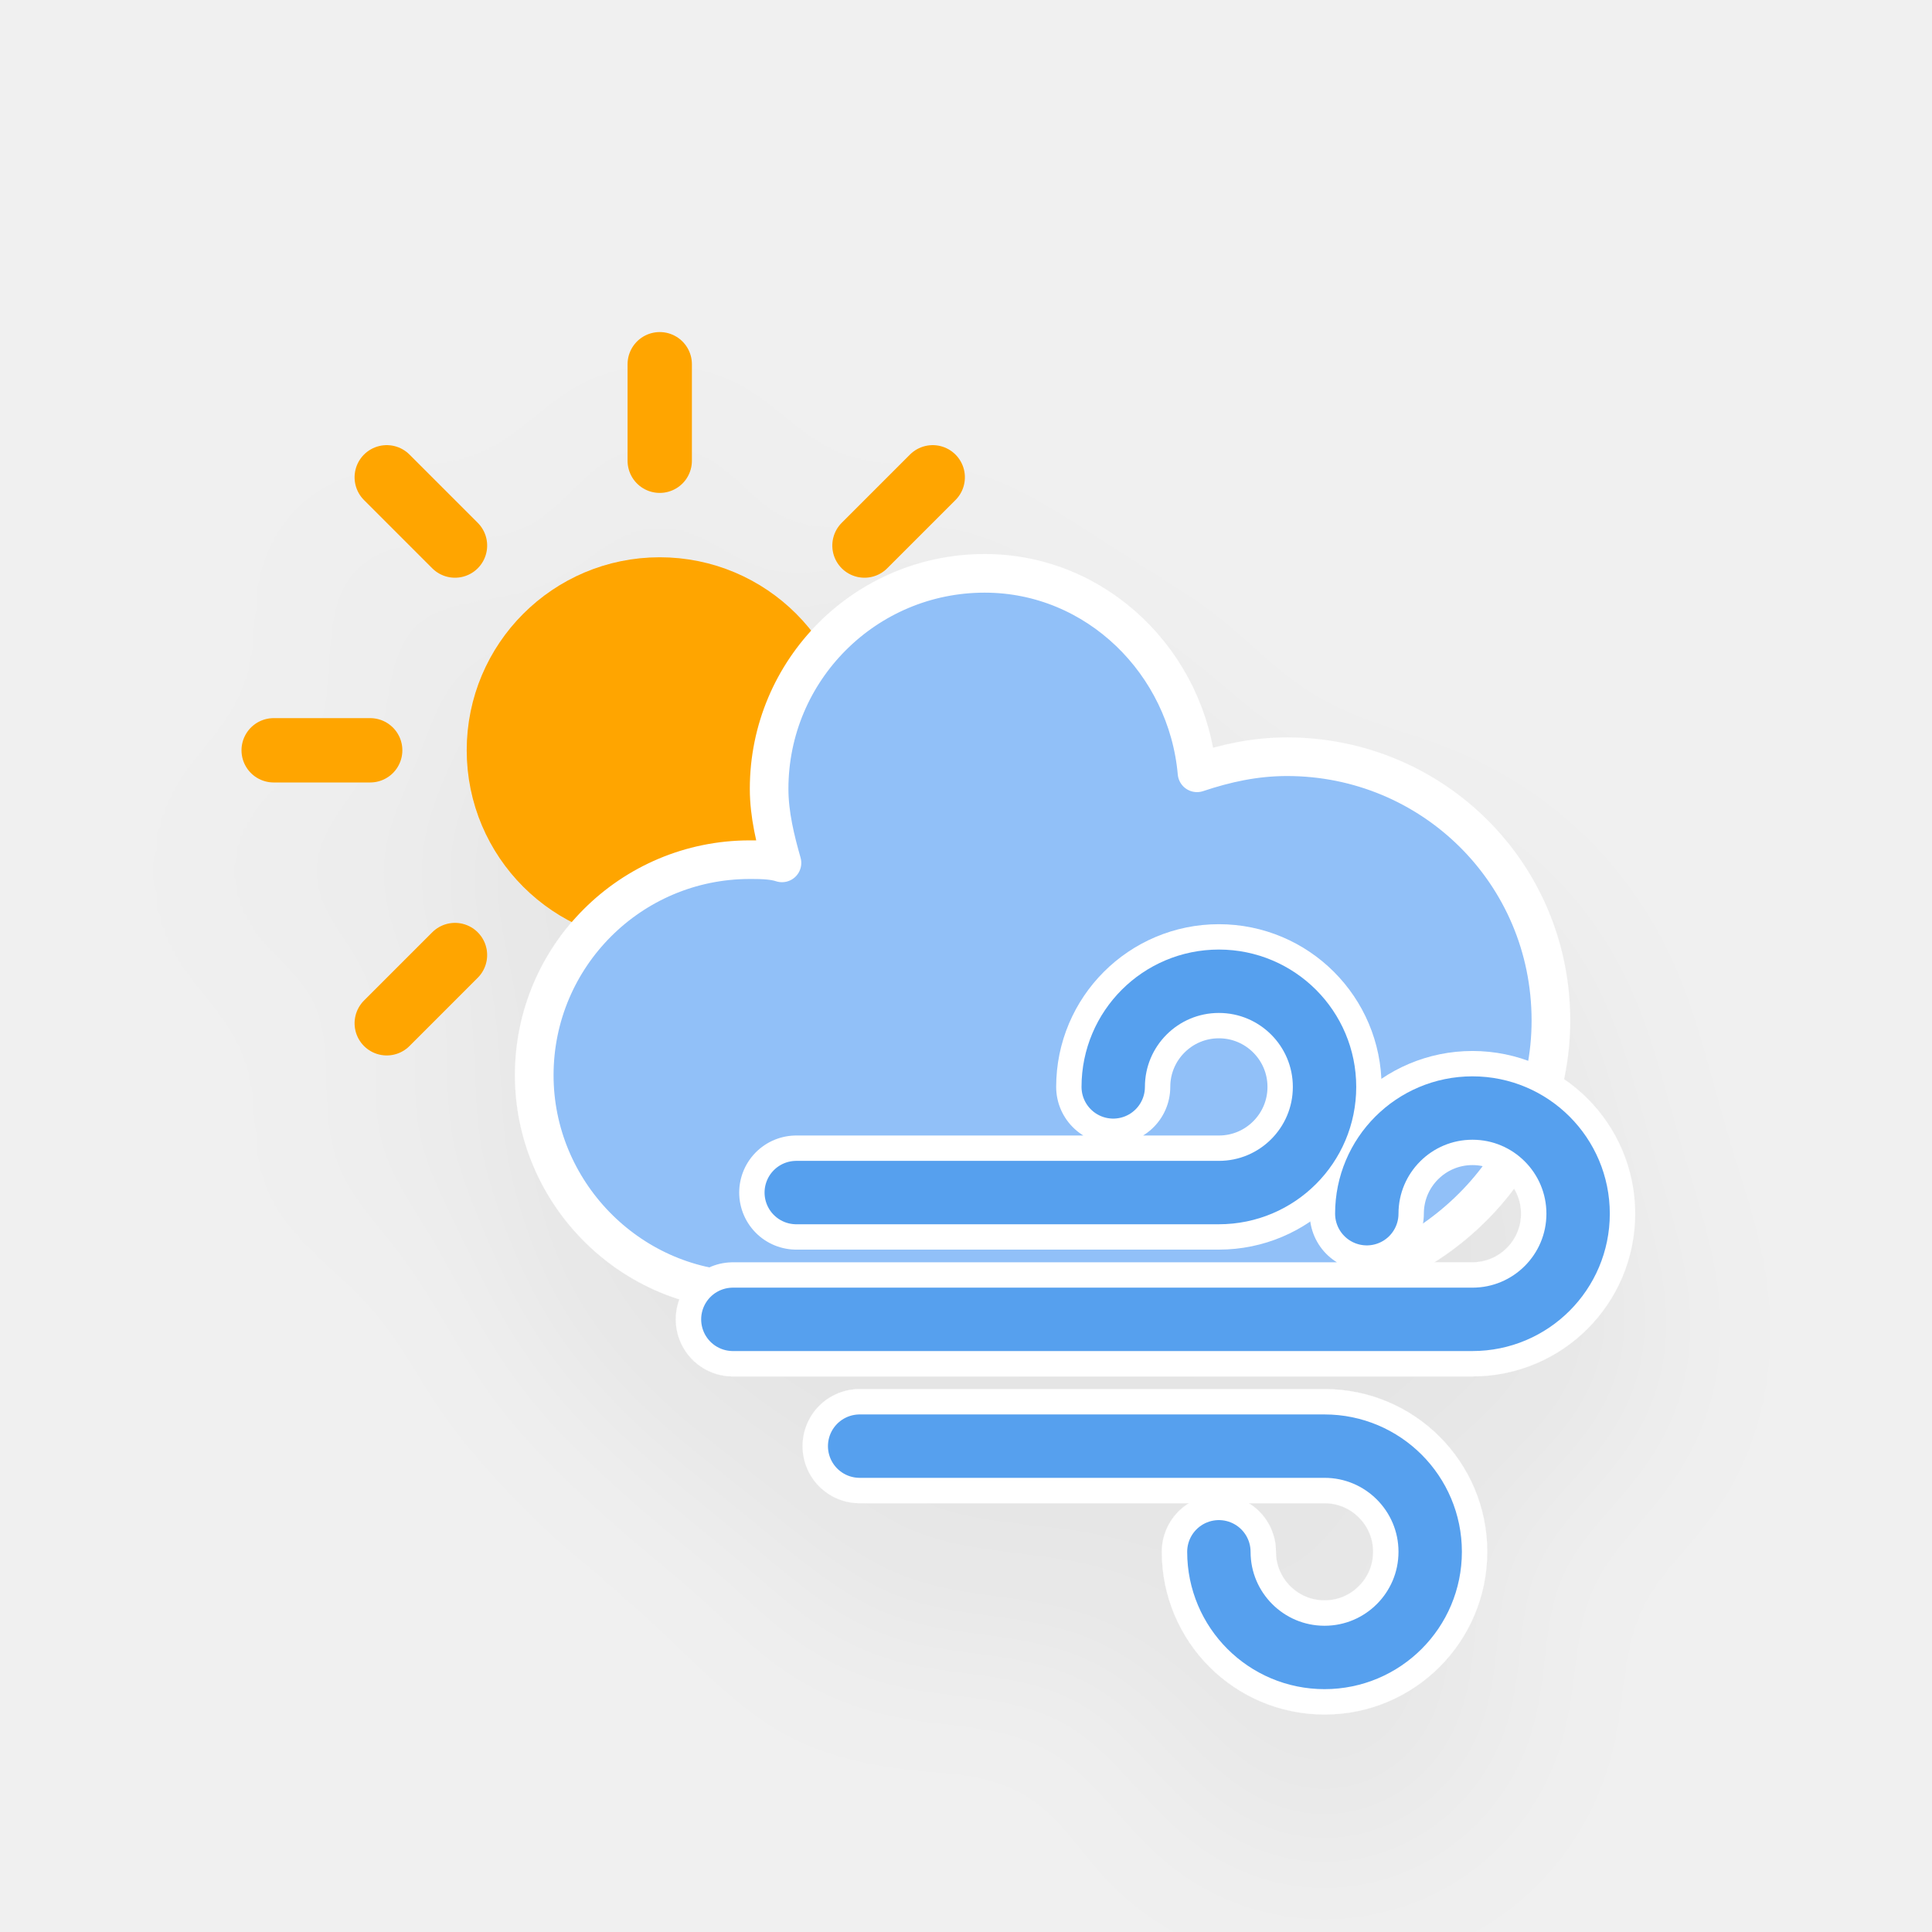
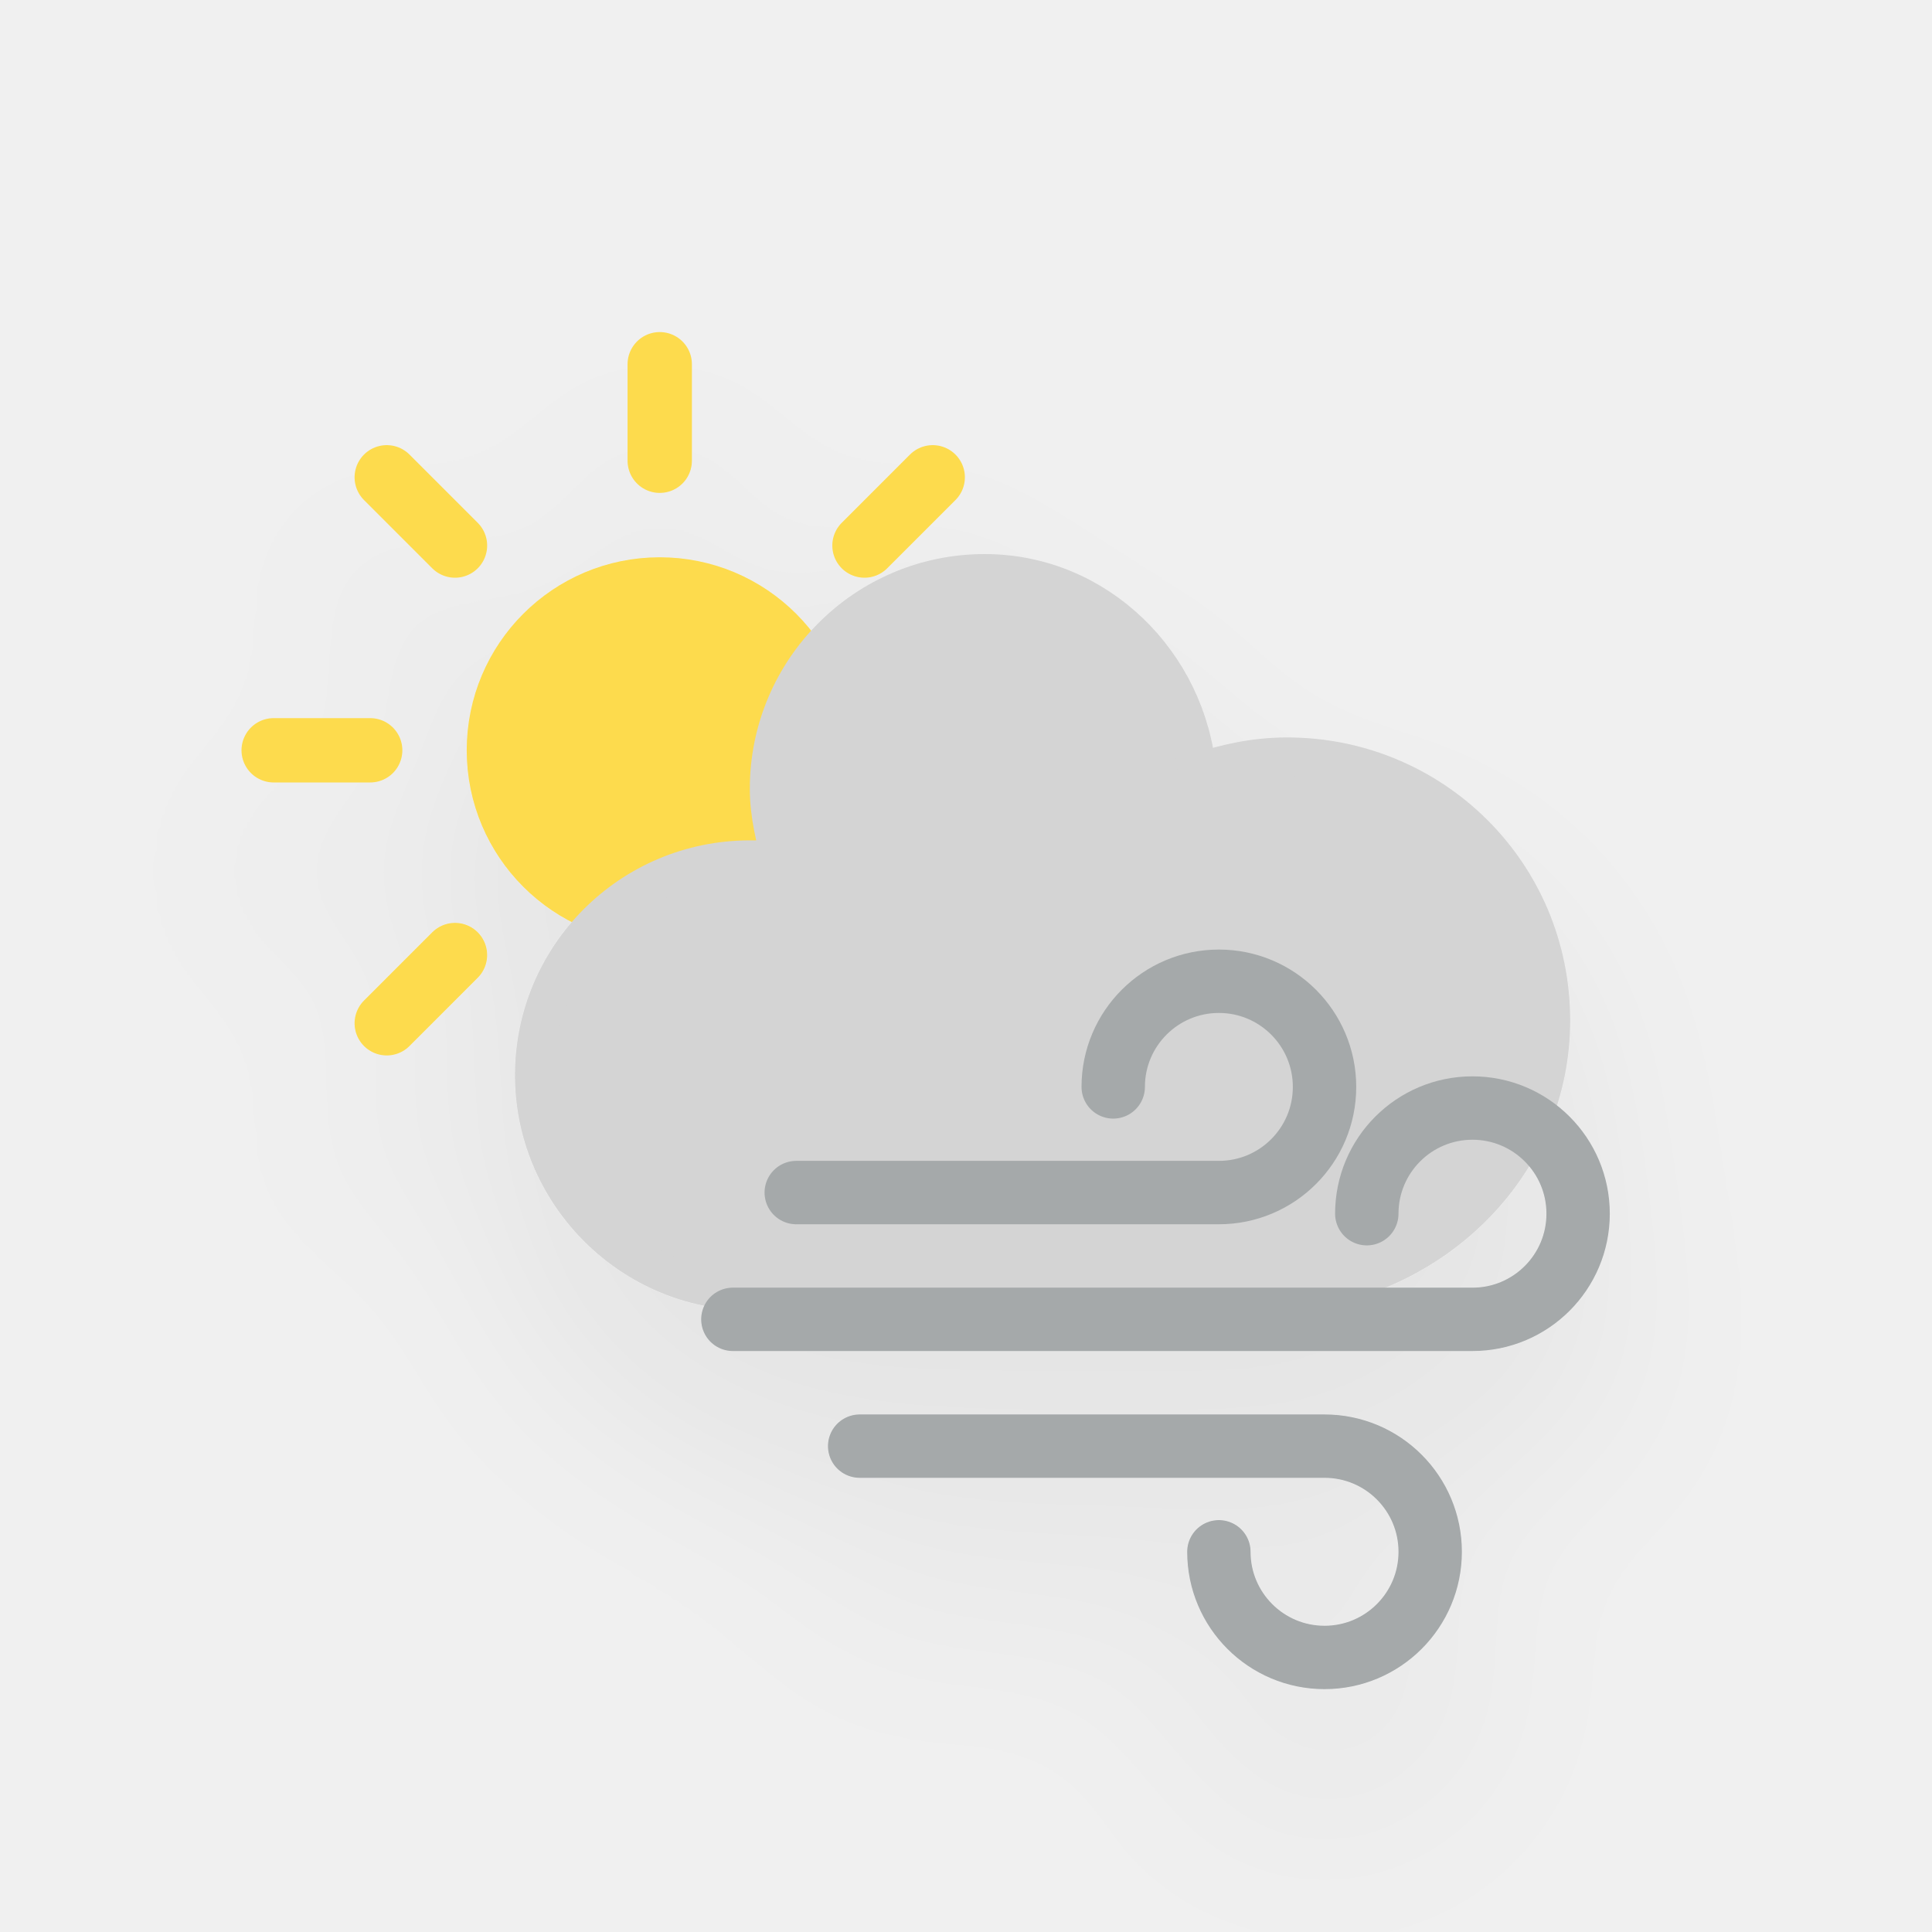
<svg xmlns="http://www.w3.org/2000/svg" version="1.1" width="64" height="64" viewbox="0 0 64 64" id="svg66">
  <defs id="defs19">
    <filter id="blur" width="200%" height="200%">
      <feGaussianBlur in="SourceAlpha" stdDeviation="3" id="feGaussianBlur2" />
      <feOffset dx="0" dy="4" result="offsetblur" id="feOffset4" />
      <feComponentTransfer id="feComponentTransfer8">
        <feFuncA type="linear" slope="0.05" id="feFuncA6" />
      </feComponentTransfer>
      <feMerge id="feMerge14">
        <feMergeNode id="feMergeNode10" />
        <feMergeNode in="SourceGraphic" id="feMergeNode12" />
      </feMerge>
    </filter>
    <style type="text/css" id="style17">
/*
** CLOUDS
*/
@keyframes am-weather-cloud-2 {
  0% {
    -webkit-transform: translate(0px,0px);
       -moz-transform: translate(0px,0px);
        -ms-transform: translate(0px,0px);
            transform: translate(0px,0px);
  }

  50% {
    -webkit-transform: translate(2px,0px);
       -moz-transform: translate(2px,0px);
        -ms-transform: translate(2px,0px);
            transform: translate(2px,0px);
  }

  100% {
    -webkit-transform: translate(0px,0px);
       -moz-transform: translate(0px,0px);
        -ms-transform: translate(0px,0px);
            transform: translate(0px,0px);
  }
}

.am-weather-cloud-2 {
  -webkit-animation-name: am-weather-cloud-2;
     -moz-animation-name: am-weather-cloud-2;
          animation-name: am-weather-cloud-2;
  -webkit-animation-duration: 3s;
     -moz-animation-duration: 3s;
          animation-duration: 3s;
  -webkit-animation-timing-function: linear;
     -moz-animation-timing-function: linear;
          animation-timing-function: linear;
  -webkit-animation-iteration-count: infinite;
     -moz-animation-iteration-count: infinite;
          animation-iteration-count: infinite;
}

/*
** SUN
*/
@keyframes am-weather-sun {
  0% {
    -webkit-transform: rotate(0deg);
       -moz-transform: rotate(0deg);
        -ms-transform: rotate(0deg);
            transform: rotate(0deg);
  }

  100% {
    -webkit-transform: rotate(360deg);
       -moz-transform: rotate(360deg);
        -ms-transform: rotate(360deg);
            transform: rotate(360deg);
  }
}

.am-weather-sun {
  -webkit-animation-name: am-weather-sun;
     -moz-animation-name: am-weather-sun;
      -ms-animation-name: am-weather-sun;
          animation-name: am-weather-sun;
  -webkit-animation-duration: 9s;
     -moz-animation-duration: 9s;
      -ms-animation-duration: 9s;
          animation-duration: 9s;
  -webkit-animation-timing-function: linear;
     -moz-animation-timing-function: linear;
      -ms-animation-timing-function: linear;
          animation-timing-function: linear;
  -webkit-animation-iteration-count: infinite;
     -moz-animation-iteration-count: infinite;
      -ms-animation-iteration-count: infinite;
          animation-iteration-count: infinite;
}

@keyframes am-weather-sun-shiny {
  0% {
    stroke-dasharray: 3px 10px;
    stroke-dashoffset: 0px;
  }

  50% {
    stroke-dasharray: 0.1px 10px;
    stroke-dashoffset: -1px;
  }

  100% {
    stroke-dasharray: 3px 10px;
    stroke-dashoffset: 0px;
  }
}

.am-weather-sun-shiny line {
  -webkit-animation-name: am-weather-sun-shiny;
     -moz-animation-name: am-weather-sun-shiny;
      -ms-animation-name: am-weather-sun-shiny;
          animation-name: am-weather-sun-shiny;
  -webkit-animation-duration: 2s;
     -moz-animation-duration: 2s;
      -ms-animation-duration: 2s;
          animation-duration: 2s;
  -webkit-animation-timing-function: linear;
     -moz-animation-timing-function: linear;
      -ms-animation-timing-function: linear;
          animation-timing-function: linear;
  -webkit-animation-iteration-count: infinite;
     -moz-animation-iteration-count: infinite;
      -ms-animation-iteration-count: infinite;
          animation-iteration-count: infinite;
}
        </style>
    <filter id="blur-4" width="200%" height="200%">
      <feGaussianBlur in="SourceAlpha" stdDeviation="3" id="feGaussianBlur40" />
      <feOffset dx="0" dy="4" result="offsetblur" id="feOffset42" />
      <feComponentTransfer id="feComponentTransfer46">
        <feFuncA type="linear" slope="0.05" id="feFuncA44" />
      </feComponentTransfer>
      <feMerge id="feMerge52">
        <feMergeNode id="feMergeNode48" />
        <feMergeNode in="SourceGraphic" id="feMergeNode50" />
      </feMerge>
    </filter>
    <style type="text/css" id="style55">
/*
** CLOUDS
*/
@keyframes am-weather-cloud-1 {
  0% {
    -webkit-transform: translate(-5px,0px);
       -moz-transform: translate(-5px,0px);
        -ms-transform: translate(-5px,0px);
            transform: translate(-5px,0px);
  }

  50% {
    -webkit-transform: translate(6px,0px);
       -moz-transform: translate(6px,0px);
        -ms-transform: translate(6px,0px);
            transform: translate(6px,0px);
  }

  100% {
    -webkit-transform: translate(-5px,0px);
       -moz-transform: translate(-5px,0px);
        -ms-transform: translate(-5px,0px);
            transform: translate(-5px,0px);
  }
}

.am-weather-cloud-1 {
  -webkit-animation-name: am-weather-cloud-1;
     -moz-animation-name: am-weather-cloud-1;
          animation-name: am-weather-cloud-1;
  -webkit-animation-duration: 7s;
     -moz-animation-duration: 7s;
          animation-duration: 7s;
  -webkit-animation-timing-function: linear;
     -moz-animation-timing-function: linear;
          animation-timing-function: linear;
  -webkit-animation-iteration-count: infinite;
     -moz-animation-iteration-count: infinite;
          animation-iteration-count: infinite;
}

@keyframes am-weather-cloud-2 {
  0% {
    -webkit-transform: translate(0px,0px);
       -moz-transform: translate(0px,0px);
        -ms-transform: translate(0px,0px);
            transform: translate(0px,0px);
  }

  50% {
    -webkit-transform: translate(2px,0px);
       -moz-transform: translate(2px,0px);
        -ms-transform: translate(2px,0px);
            transform: translate(2px,0px);
  }

  100% {
    -webkit-transform: translate(0px,0px);
       -moz-transform: translate(0px,0px);
        -ms-transform: translate(0px,0px);
            transform: translate(0px,0px);
  }
}

.am-weather-cloud-2 {
  -webkit-animation-name: am-weather-cloud-2;
     -moz-animation-name: am-weather-cloud-2;
          animation-name: am-weather-cloud-2;
  -webkit-animation-duration: 3s;
     -moz-animation-duration: 3s;
          animation-duration: 3s;
  -webkit-animation-timing-function: linear;
     -moz-animation-timing-function: linear;
          animation-timing-function: linear;
  -webkit-animation-iteration-count: infinite;
     -moz-animation-iteration-count: infinite;
          animation-iteration-count: infinite;
}

/*
** SUN
*/
@keyframes am-weather-sun {
  0% {
    -webkit-transform: rotate(0deg);
       -moz-transform: rotate(0deg);
        -ms-transform: rotate(0deg);
            transform: rotate(0deg);
  }

  100% {
    -webkit-transform: rotate(360deg);
       -moz-transform: rotate(360deg);
        -ms-transform: rotate(360deg);
            transform: rotate(360deg);
  }
}

.am-weather-sun {
  -webkit-animation-name: am-weather-sun;
     -moz-animation-name: am-weather-sun;
      -ms-animation-name: am-weather-sun;
          animation-name: am-weather-sun;
  -webkit-animation-duration: 9s;
     -moz-animation-duration: 9s;
      -ms-animation-duration: 9s;
          animation-duration: 9s;
  -webkit-animation-timing-function: linear;
     -moz-animation-timing-function: linear;
      -ms-animation-timing-function: linear;
          animation-timing-function: linear;
  -webkit-animation-iteration-count: infinite;
     -moz-animation-iteration-count: infinite;
      -ms-animation-iteration-count: infinite;
          animation-iteration-count: infinite;
}

@keyframes am-weather-sun-shiny {
  0% {
    stroke-dasharray: 3px 10px;
    stroke-dashoffset: 0px;
  }

  50% {
    stroke-dasharray: 0.1px 10px;
    stroke-dashoffset: -1px;
  }

  100% {
    stroke-dasharray: 3px 10px;
    stroke-dashoffset: 0px;
  }
}

.am-weather-sun-shiny line {
  -webkit-animation-name: am-weather-sun-shiny;
     -moz-animation-name: am-weather-sun-shiny;
      -ms-animation-name: am-weather-sun-shiny;
          animation-name: am-weather-sun-shiny;
  -webkit-animation-duration: 2s;
     -moz-animation-duration: 2s;
      -ms-animation-duration: 2s;
          animation-duration: 2s;
  -webkit-animation-timing-function: linear;
     -moz-animation-timing-function: linear;
      -ms-animation-timing-function: linear;
          animation-timing-function: linear;
  -webkit-animation-iteration-count: infinite;
     -moz-animation-iteration-count: infinite;
      -ms-animation-iteration-count: infinite;
          animation-iteration-count: infinite;
}




/*
** MOON
*/
@keyframes am-weather-moon {
  0% {
    -webkit-transform: rotate(0deg);
       -moz-transform: rotate(0deg);
        -ms-transform: rotate(0deg);
            transform: rotate(0deg);
  }

  50% {
    -webkit-transform: rotate(15deg);
       -moz-transform: rotate(15deg);
        -ms-transform: rotate(15deg);
            transform: rotate(15deg);
  }

  100% {
    -webkit-transform: rotate(0deg);
       -moz-transform: rotate(0deg);
        -ms-transform: rotate(0deg);
            transform: rotate(0deg);
  }
}

.am-weather-moon {
  -webkit-animation-name: am-weather-moon;
     -moz-animation-name: am-weather-moon;
      -ms-animation-name: am-weather-moon;
          animation-name: am-weather-moon;
  -webkit-animation-duration: 6s;
     -moz-animation-duration: 6s;
      -ms-animation-duration: 6s;
          animation-duration: 6s;
  -webkit-animation-timing-function: linear;
     -moz-animation-timing-function: linear;
      -ms-animation-timing-function: linear;
          animation-timing-function: linear;
  -webkit-animation-iteration-count: infinite;
     -moz-animation-iteration-count: infinite;
      -ms-animation-iteration-count: infinite;
          animation-iteration-count: infinite;
  -webkit-transform-origin: 12.5px 15.15px 0; /* TODO FF CENTER ISSUE */
     -moz-transform-origin: 12.5px 15.15px 0; /* TODO FF CENTER ISSUE */
      -ms-transform-origin: 12.5px 15.15px 0; /* TODO FF CENTER ISSUE */
          transform-origin: 12.5px 15.15px 0; /* TODO FF CENTER ISSUE */
}

@keyframes am-weather-moon-star-1 {
  0% {
    opacity: 0;
  }

  100% {
    opacity: 1;
  }
}

.am-weather-moon-star-1 {
  -webkit-animation-name: am-weather-moon-star-1;
     -moz-animation-name: am-weather-moon-star-1;
      -ms-animation-name: am-weather-moon-star-1;
          animation-name: am-weather-moon-star-1;
  -webkit-animation-delay: 3s;
     -moz-animation-delay: 3s;
      -ms-animation-delay: 3s;
          animation-delay: 3s;
  -webkit-animation-duration: 5s;
     -moz-animation-duration: 5s;
      -ms-animation-duration: 5s;
          animation-duration: 5s;
  -webkit-animation-timing-function: linear;
     -moz-animation-timing-function: linear;
      -ms-animation-timing-function: linear;
          animation-timing-function: linear;
  -webkit-animation-iteration-count: 1;
     -moz-animation-iteration-count: 1;
      -ms-animation-iteration-count: 1;
          animation-iteration-count: 1;
}

@keyframes am-weather-moon-star-2 {
  0% {
    opacity: 0;
  }

  100% {
    opacity: 1;
  }
}

.am-weather-moon-star-2 {
  -webkit-animation-name: am-weather-moon-star-2;
     -moz-animation-name: am-weather-moon-star-2;
      -ms-animation-name: am-weather-moon-star-2;
          animation-name: am-weather-moon-star-2;
  -webkit-animation-delay: 5s;
     -moz-animation-delay: 5s;
      -ms-animation-delay: 5s;
          animation-delay: 5s;
  -webkit-animation-duration: 4s;
     -moz-animation-duration: 4s;
      -ms-animation-duration: 4s;
          animation-duration: 4s;
  -webkit-animation-timing-function: linear;
     -moz-animation-timing-function: linear;
      -ms-animation-timing-function: linear;
          animation-timing-function: linear;
  -webkit-animation-iteration-count: 1;
     -moz-animation-iteration-count: 1;
      -ms-animation-iteration-count: 1;
          animation-iteration-count: 1;
}

/*
** RAIN
*/
@keyframes am-weather-rain {
  0% {
    stroke-dashoffset: 0;
  }

  100% {
    stroke-dashoffset: -100;
  }
}

.am-weather-rain-1 {
  -webkit-animation-name: am-weather-rain;
     -moz-animation-name: am-weather-rain;
      -ms-animation-name: am-weather-rain;
          animation-name: am-weather-rain;
  -webkit-animation-duration: 8s;
     -moz-animation-duration: 8s;
      -ms-animation-duration: 8s;
          animation-duration: 8s;
  -webkit-animation-timing-function: linear;
     -moz-animation-timing-function: linear;
      -ms-animation-timing-function: linear;
          animation-timing-function: linear;
  -webkit-animation-iteration-count: infinite;
     -moz-animation-iteration-count: infinite;
      -ms-animation-iteration-count: infinite;
          animation-iteration-count: infinite;
}

.am-weather-rain-2 {
  -webkit-animation-name: am-weather-rain;
     -moz-animation-name: am-weather-rain;
      -ms-animation-name: am-weather-rain;
          animation-name: am-weather-rain;
  -webkit-animation-delay: 0.25s;
     -moz-animation-delay: 0.25s;
      -ms-animation-delay: 0.25s;
          animation-delay: 0.25s;
  -webkit-animation-duration: 8s;
     -moz-animation-duration: 8s;
      -ms-animation-duration: 8s;
          animation-duration: 8s;
  -webkit-animation-timing-function: linear;
     -moz-animation-timing-function: linear;
      -ms-animation-timing-function: linear;
          animation-timing-function: linear;
  -webkit-animation-iteration-count: infinite;
     -moz-animation-iteration-count: infinite;
      -ms-animation-iteration-count: infinite;
          animation-iteration-count: infinite;
}


/*
** SNOW
*/
@keyframes am-weather-snow {
  0% {
    -webkit-transform: translateX(0) translateY(0);
       -moz-transform: translateX(0) translateY(0);
        -ms-transform: translateX(0) translateY(0);
            transform: translateX(0) translateY(0);
  }

  33.33% {
    -webkit-transform: translateX(-1.2px) translateY(2px);
       -moz-transform: translateX(-1.2px) translateY(2px);
        -ms-transform: translateX(-1.2px) translateY(2px);
            transform: translateX(-1.2px) translateY(2px);
  }

  66.66% {
    -webkit-transform: translateX(1.4px) translateY(4px);
       -moz-transform: translateX(1.4px) translateY(4px);
        -ms-transform: translateX(1.4px) translateY(4px);
            transform: translateX(1.4px) translateY(4px);
    opacity: 1;
  }

  100% {
    -webkit-transform: translateX(-1.6px) translateY(6px);
       -moz-transform: translateX(-1.6px) translateY(6px);
        -ms-transform: translateX(-1.6px) translateY(6px);
            transform: translateX(-1.6px) translateY(6px);
    opacity: 0;
  }
}

@keyframes am-weather-snow-reverse {
  0% {
    -webkit-transform: translateX(0) translateY(0);
       -moz-transform: translateX(0) translateY(0);
        -ms-transform: translateX(0) translateY(0);
            transform: translateX(0) translateY(0);
  }

  33.33% {
    -webkit-transform: translateX(1.2px) translateY(2px);
       -moz-transform: translateX(1.2px) translateY(2px);
        -ms-transform: translateX(1.2px) translateY(2px);
            transform: translateX(1.2px) translateY(2px);
  }

  66.66% {
    -webkit-transform: translateX(-1.4px) translateY(4px);
       -moz-transform: translateX(-1.4px) translateY(4px);
        -ms-transform: translateX(-1.4px) translateY(4px);
            transform: translateX(-1.4px) translateY(4px);
    opacity: 1;
  }

  100% {
    -webkit-transform: translateX(1.6px) translateY(6px);
       -moz-transform: translateX(1.6px) translateY(6px);
        -ms-transform: translateX(1.6px) translateY(6px);
            transform: translateX(1.6px) translateY(6px);
    opacity: 0;
  }
}

.am-weather-snow-1 {
  -webkit-animation-name: am-weather-snow;
     -moz-animation-name: am-weather-snow;
      -ms-animation-name: am-weather-snow;
          animation-name: am-weather-snow;
  -webkit-animation-duration: 2s;
     -moz-animation-duration: 2s;
      -ms-animation-duration: 2s;
          animation-duration: 2s;
  -webkit-animation-timing-function: linear;
     -moz-animation-timing-function: linear;
      -ms-animation-timing-function: linear;
          animation-timing-function: linear;
  -webkit-animation-iteration-count: infinite;
     -moz-animation-iteration-count: infinite;
      -ms-animation-iteration-count: infinite;
          animation-iteration-count: infinite;
}

.am-weather-snow-2 {
  -webkit-animation-name: am-weather-snow;
     -moz-animation-name: am-weather-snow;
      -ms-animation-name: am-weather-snow;
          animation-name: am-weather-snow;
  -webkit-animation-delay: 1.2s;
     -moz-animation-delay: 1.2s;
      -ms-animation-delay: 1.2s;
          animation-delay: 1.2s;
  -webkit-animation-duration: 2s;
     -moz-animation-duration: 2s;
      -ms-animation-duration: 2s;
          animation-duration: 2s;
  -webkit-animation-timing-function: linear;
     -moz-animation-timing-function: linear;
      -ms-animation-timing-function: linear;
          animation-timing-function: linear;
  -webkit-animation-iteration-count: infinite;
     -moz-animation-iteration-count: infinite;
      -ms-animation-iteration-count: infinite;
          animation-iteration-count: infinite;
}

.am-weather-snow-3 {
  -webkit-animation-name: am-weather-snow-reverse;
     -moz-animation-name: am-weather-snow-reverse;
      -ms-animation-name: am-weather-snow-reverse;
          animation-name: am-weather-snow-reverse;
  -webkit-animation-duration: 2s;
     -moz-animation-duration: 2s;
      -ms-animation-duration: 2s;
          animation-duration: 2s;
  -webkit-animation-timing-function: linear;
     -moz-animation-timing-function: linear;
      -ms-animation-timing-function: linear;
          animation-timing-function: linear;
  -webkit-animation-iteration-count: infinite;
     -moz-animation-iteration-count: infinite;
      -ms-animation-iteration-count: infinite;
          animation-iteration-count: infinite;
}

/*
** EASING
*/
.am-weather-easing-ease-in-out {
  -webkit-animation-timing-function: ease-in-out;
     -moz-animation-timing-function: ease-in-out;
      -ms-animation-timing-function: ease-in-out;
          animation-timing-function: ease-in-out;
}

        </style>
  </defs>
  <g filter="url(#blur)" id="cloudy-day-2">
    <g transform="matrix(1.06573,0,0,1.06573,21.85449,7.80281)" id="g63">
      <g transform="translate(0,16)" id="g57">
        <g class="am-weather-sun" id="g53">
          <g id="g23">
-             <line fill="none" stroke="#ffa500" stroke-linecap="round" stroke-width="2" transform="translate(0,9)" x1="0" x2="0" y1="0" y2="3" id="line21" />
+             <line fill="none" stroke="#fddb4e" stroke-linecap="round" stroke-width="2" transform="translate(0,9)" x1="0" x2="0" y1="0" y2="3" id="line21" />
          </g>
          <g transform="rotate(45)" id="g27">
-             <line fill="none" stroke="#ffa500" stroke-linecap="round" stroke-width="2" transform="translate(0,9)" x1="0" x2="0" y1="0" y2="3" id="line25" />
+             <line fill="none" stroke="#fddb4e" stroke-linecap="round" stroke-width="2" transform="translate(0,9)" x1="0" x2="0" y1="0" y2="3" id="line25" />
          </g>
          <g transform="rotate(90)" id="g31">
-             <line fill="none" stroke="#ffa500" stroke-linecap="round" stroke-width="2" transform="translate(0,9)" x1="0" x2="0" y1="0" y2="3" id="line29" />
+             <line fill="none" stroke="#fddb4e" stroke-linecap="round" stroke-width="2" transform="translate(0,9)" x1="0" x2="0" y1="0" y2="3" id="line29" />
          </g>
          <g transform="rotate(135)" id="g35">
-             <line fill="none" stroke="#ffa500" stroke-linecap="round" stroke-width="2" transform="translate(0,9)" x1="0" x2="0" y1="0" y2="3" id="line33" />
+             <line fill="none" stroke="#fddb4e" stroke-linecap="round" stroke-width="2" transform="translate(0,9)" x1="0" x2="0" y1="0" y2="3" id="line33" />
          </g>
          <g transform="scale(-1)" id="g39">
-             <line fill="none" stroke="#ffa500" stroke-linecap="round" stroke-width="2" transform="translate(0,9)" x1="0" x2="0" y1="0" y2="3" id="line37" />
+             <line fill="none" stroke="#fddb4e" stroke-linecap="round" stroke-width="2" transform="translate(0,9)" x1="0" x2="0" y1="0" y2="3" id="line37" />
          </g>
          <g transform="rotate(-135)" id="g43">
-             <line fill="none" stroke="#ffa500" stroke-linecap="round" stroke-width="2" transform="translate(0,9)" x1="0" x2="0" y1="0" y2="3" id="line41" />
+             <line fill="none" stroke="#fddb4e" stroke-linecap="round" stroke-width="2" transform="translate(0,9)" x1="0" x2="0" y1="0" y2="3" id="line41" />
          </g>
          <g transform="rotate(-90)" id="g47">
-             <line fill="none" stroke="#ffa500" stroke-linecap="round" stroke-width="2" transform="translate(0,9)" x1="0" x2="0" y1="0" y2="3" id="line45" />
+             <line fill="none" stroke="#fddb4e" stroke-linecap="round" stroke-width="2" transform="translate(0,9)" x1="0" x2="0" y1="0" y2="3" id="line45" />
          </g>
          <g transform="rotate(-45)" id="g51">
-             <line fill="none" stroke="#ffa500" stroke-linecap="round" stroke-width="2" transform="translate(0,9)" x1="0" x2="0" y1="0" y2="3" id="line49" />
+             <line fill="none" stroke="#fddb4e" stroke-linecap="round" stroke-width="2" transform="translate(0,9)" x1="0" x2="0" y1="0" y2="3" id="line49" />
          </g>
        </g>
-         <circle cx="0" cy="0" fill="#ffa500" r="5" stroke="#ffa500" stroke-width="2" id="circle55" />
+         <circle cx="0" cy="0" fill="#fddb4e" r="5" stroke="#fddb4e" stroke-width="2" id="circle55" />
      </g>
      <g class="am-weather-cloud-2" id="g61">
-         <path d="m 47.7,35.4 c 0,-4.6 -3.7,-8.2 -8.2,-8.2 -1,0 -1.9,0.2 -2.8,0.5 -0.3,-3.4 -3.1,-6.2 -6.6,-6.2 -3.7,0 -6.7,3 -6.7,6.7 0,0.8 0.2,1.6 0.4,2.3 -0.3,-0.1 -0.7,-0.1 -1,-0.1 -3.7,0 -6.7,3 -6.7,6.7 0,3.6 2.9,6.6 6.5,6.7 h 17.2 c 4.4,-0.5 7.9,-4 7.9,-8.4 z" fill="#91c0f8" stroke="#ffffff" stroke-linejoin="round" stroke-width="1.2" transform="translate(-20,-11)" id="path59" />
+         <path d="m 47.7,35.4 c 0,-4.6 -3.7,-8.2 -8.2,-8.2 -1,0 -1.9,0.2 -2.8,0.5 -0.3,-3.4 -3.1,-6.2 -6.6,-6.2 -3.7,0 -6.7,3 -6.7,6.7 0,0.8 0.2,1.6 0.4,2.3 -0.3,-0.1 -0.7,-0.1 -1,-0.1 -3.7,0 -6.7,3 -6.7,6.7 0,3.6 2.9,6.6 6.5,6.7 h 17.2 c 4.4,-0.5 7.9,-4 7.9,-8.4 z" fill="#d4d4d4" stroke="#d4d4d4" stroke-linejoin="round" stroke-width="1.2" transform="translate(-20,-11)" id="path59" />
      </g>
    </g>
    <g transform="matrix(0.7,0,0,0.7,17.27686,21.30521)" id="g71">
-       <path class="am-weather-cloud-3" d="m 13,26 h 20 a 5,5 0 0 0 0,-10 5,5 0 0 0 -5,5" fill="none" stroke="#ffffff" stroke-width="5.4" stroke-linecap="round" id="path59-2" />
-       <path class="am-weather-cloud-2" d="m 10,32 h 35 a 5,5 0 0 0 0,-10 5,5 0 0 0 -5,5" fill="none" stroke="#ffffff" stroke-width="5.4" stroke-linecap="round" id="path61" />
-       <path class="am-weather-cloud-1" d="m 16,38 h 22 a 5,5 0 0 1 0,10 5,5 0 0 1 -5,-5" fill="none" stroke="#ffffff" stroke-width="5.4" stroke-linecap="round" id="path63" />
-       <path class="am-weather-cloud-3" d="m 13,26 h 20 a 5,5 0 0 0 0,-10 5,5 0 0 0 -5,5" fill="none" stroke="#57a0ee" stroke-width="3" stroke-linecap="round" id="path65" />
-       <path class="am-weather-cloud-2" d="m 10,32 h 35 a 5,5 0 0 0 0,-10 5,5 0 0 0 -5,5" fill="none" stroke="#57a0ee" stroke-width="3" stroke-linecap="round" id="path67" />
-       <path class="am-weather-cloud-1" d="m 16,38 h 22 a 5,5 0 0 1 0,10 5,5 0 0 1 -5,-5" fill="none" stroke="#57a0ee" stroke-width="3" stroke-linecap="round" id="path69" />
+       <path class="am-weather-cloud-3" d="m 13,26 h 20 a 5,5 0 0 0 0,-10 5,5 0 0 0 -5,5" fill="none" stroke="#a5a9aa" stroke-width="3" stroke-linecap="round" id="path65" />
+       <path class="am-weather-cloud-2" d="m 10,32 h 35 a 5,5 0 0 0 0,-10 5,5 0 0 0 -5,5" fill="none" stroke="#a5a9aa" stroke-width="3" stroke-linecap="round" id="path67" />
+       <path class="am-weather-cloud-1" d="m 16,38 h 22 a 5,5 0 0 1 0,10 5,5 0 0 1 -5,-5" fill="none" stroke="#a5a9aa" stroke-width="3" stroke-linecap="round" id="path69" />
    </g>
  </g>
</svg>
